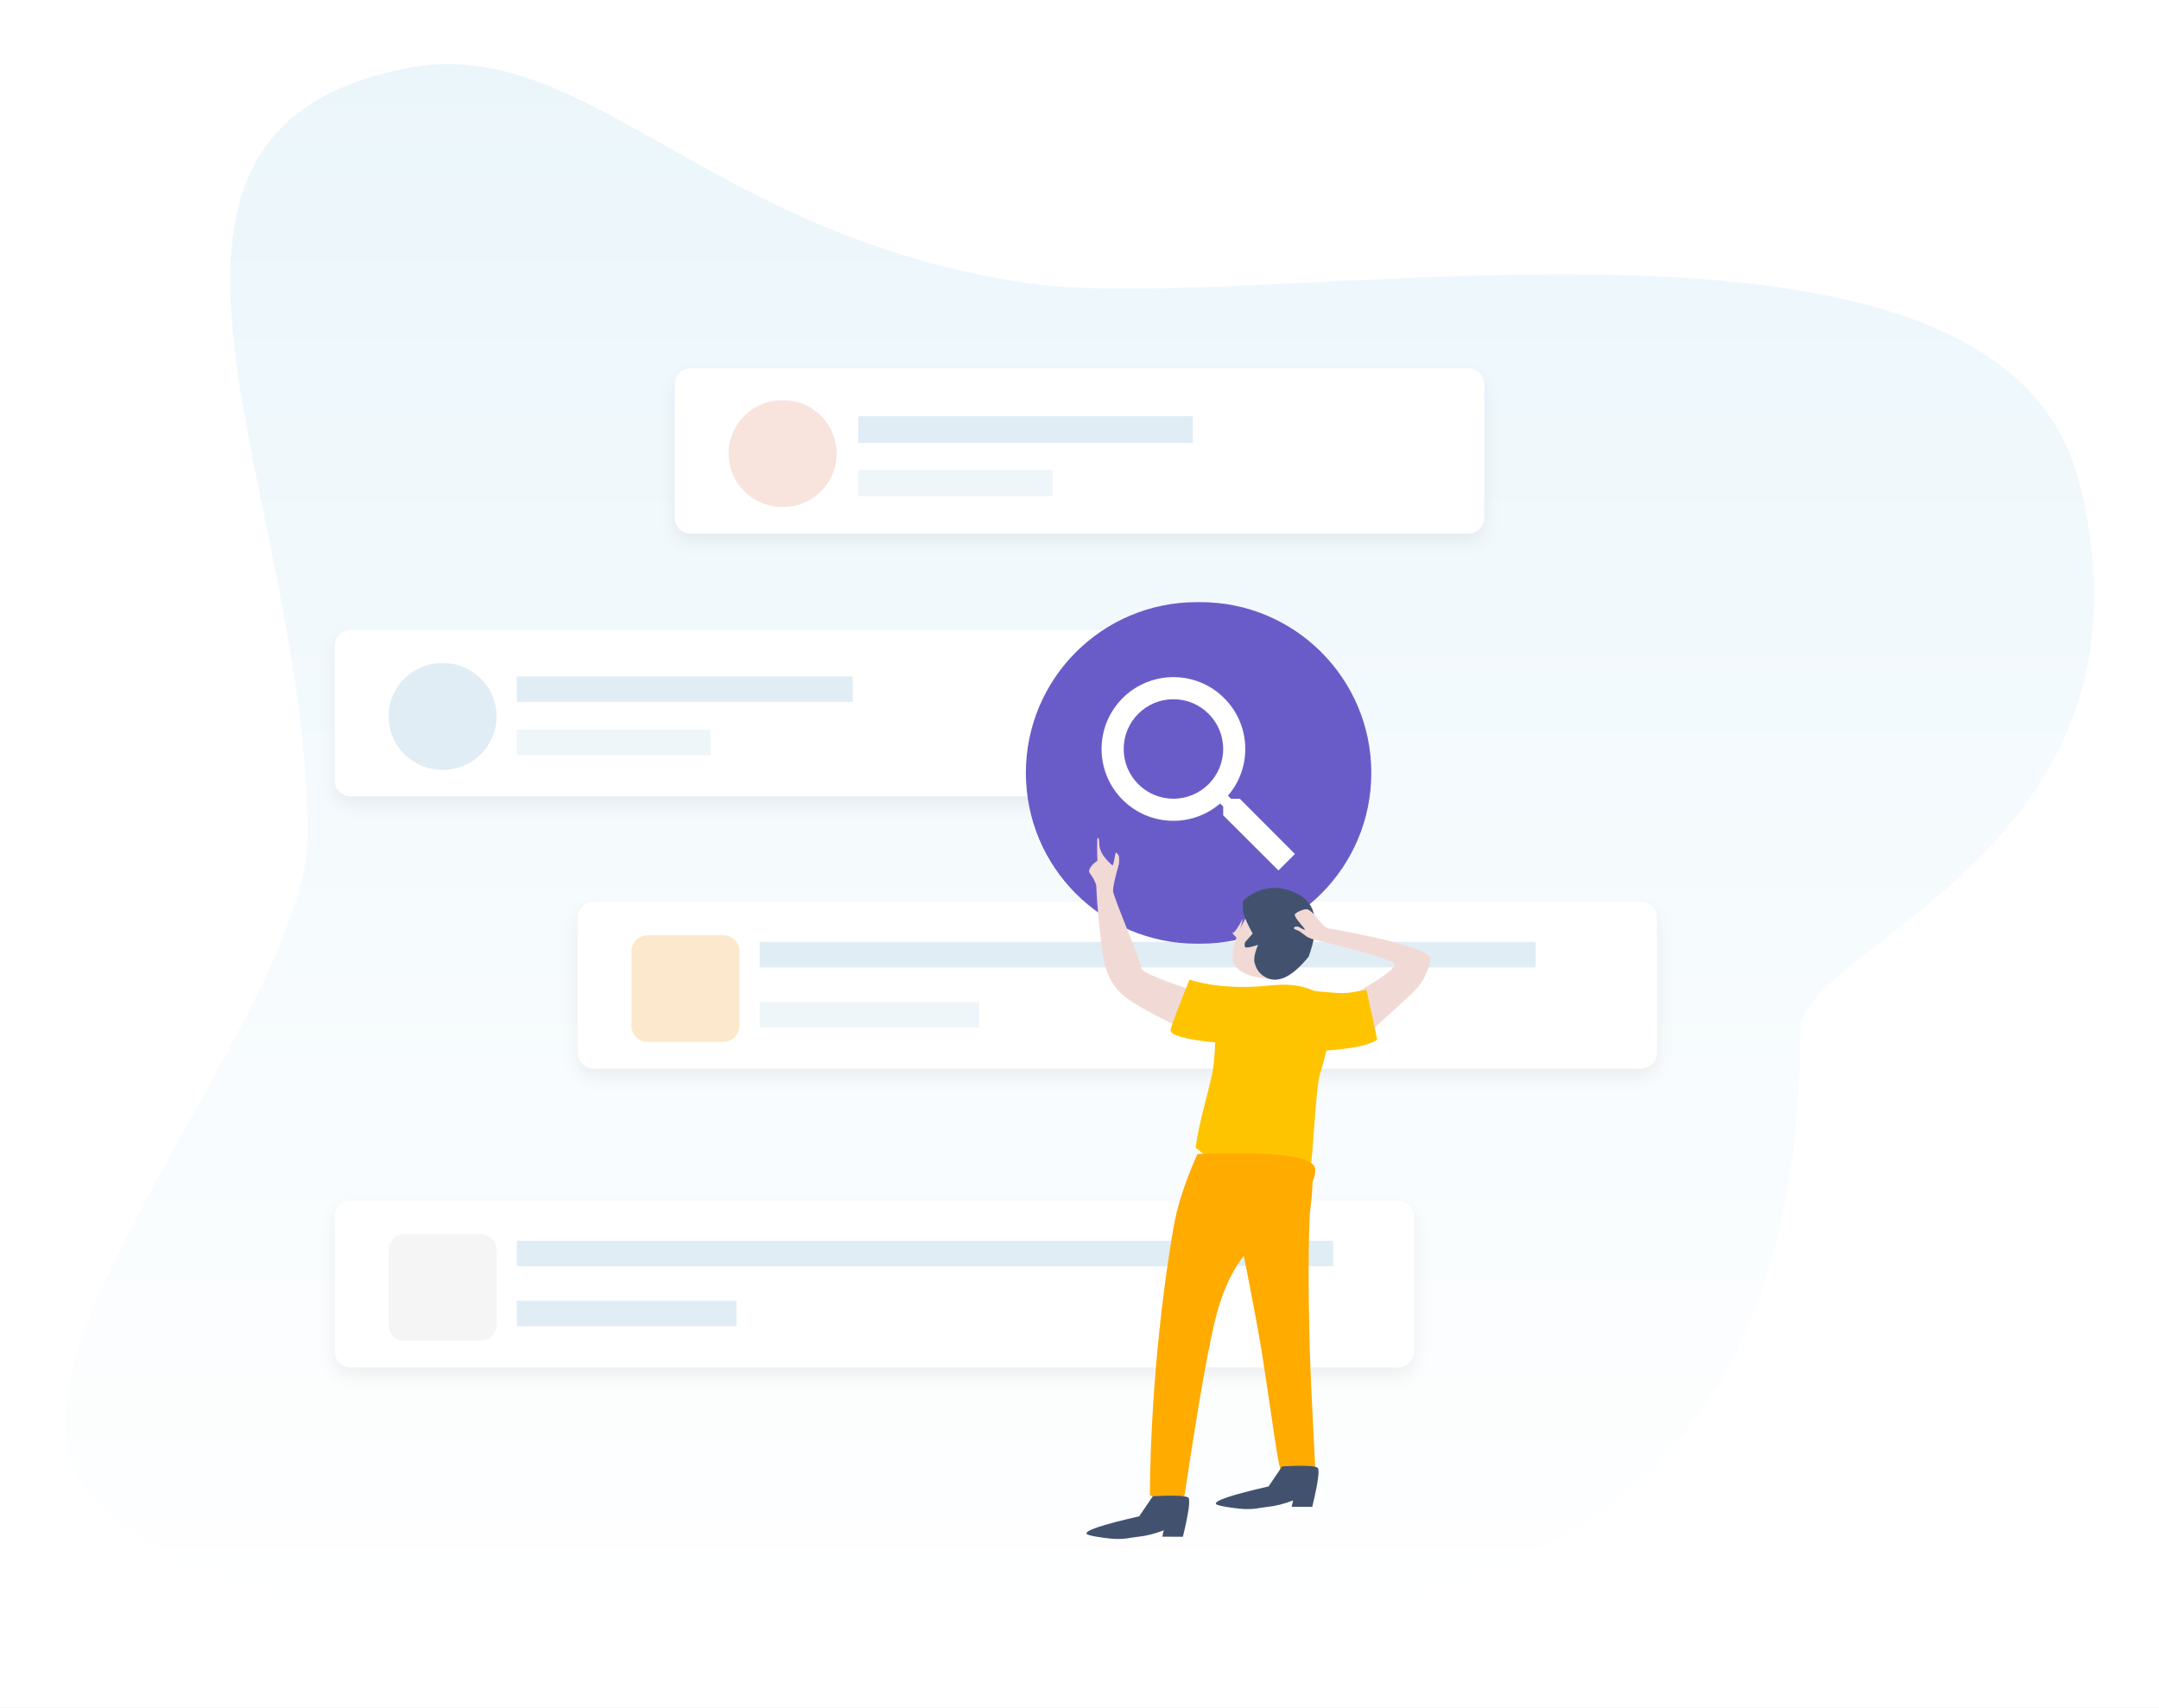
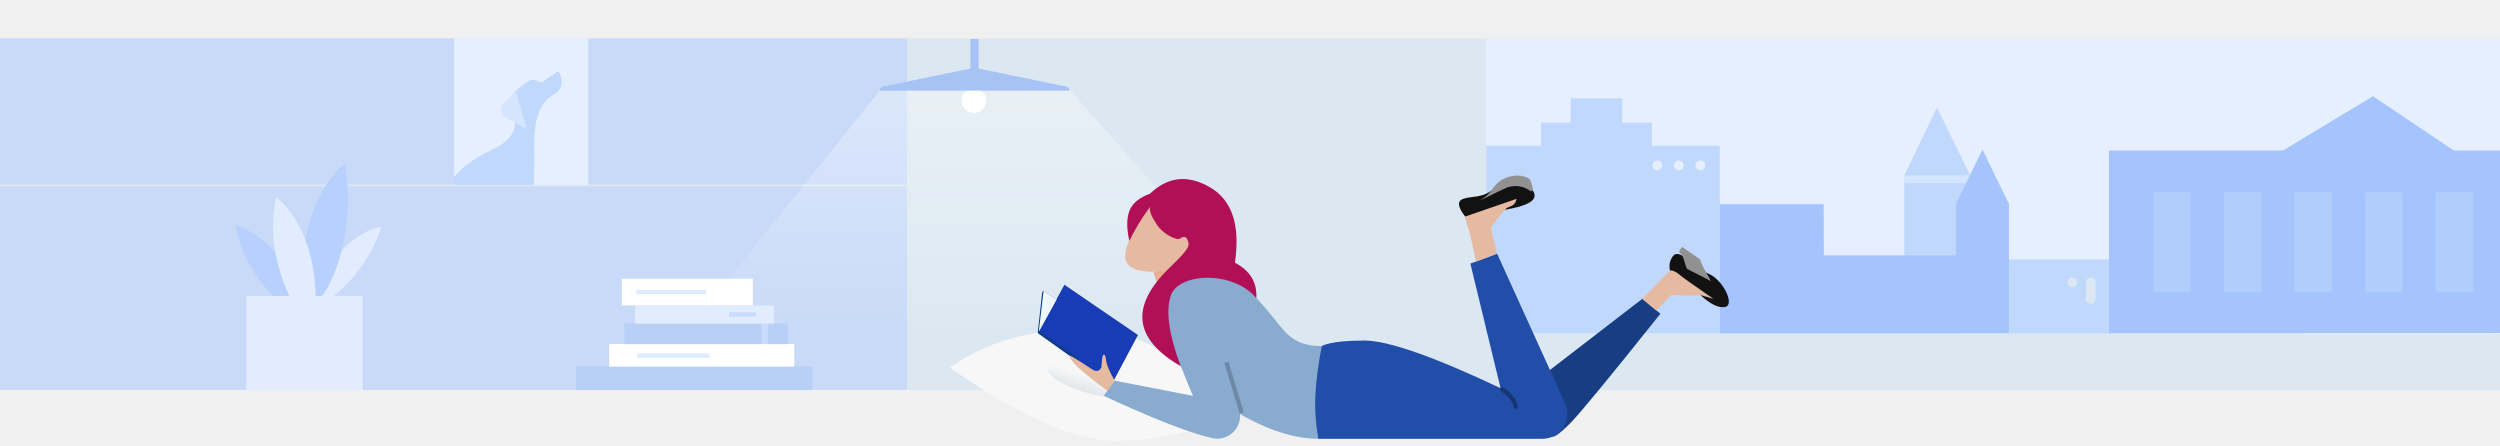
- <svg xmlns="http://www.w3.org/2000/svg" xmlns:xlink="http://www.w3.org/1999/xlink" width="268px" height="212px" viewBox="0 0 268 212" version="1.1">
+ <svg xmlns="http://www.w3.org/2000/svg" xmlns:xlink="http://www.w3.org/1999/xlink" width="1280" height="228" viewBox="0 0 1280 228">
  <defs>
-     <linearGradient x1="50%" y1="0%" x2="50%" y2="100%" id="linearGradient-1">
-       <stop stop-color="#EBF6FB" offset="0%" />
-       <stop stop-color="#FFFFFF" offset="100%" />
+     <path id="video_tab_no_meetings-a" d="M0 0H1280V228H0z" />
+     <path id="video_tab_no_meetings-c" d="M0 0H1280V180H0z" />
+     <linearGradient id="video_tab_no_meetings-e" x1="48.522%" x2="48.522%" y1="0%" y2="100%">
+       <stop offset="0%" stop-color="#FFF" stop-opacity=".336" />
+       <stop offset="100%" stop-color="#FFF" stop-opacity="0" />
    </linearGradient>
-     <path d="M2,0 L132,0 C133.105,-2.02906125e-16 134,0.895 134,2 L134,18.703 C134,19.808 133.105,20.703 132,20.703 L2,20.703 C0.895,20.703 1.3527075e-16,19.808 0,18.703 L0,2 C-1.3527075e-16,0.895 0.895,2.02906125e-16 2,0 Z" id="path-2" />
-     <filter x="-2.6%" y="-12.1%" width="105.2%" height="133.8%" filterUnits="objectBoundingBox" id="filter-3">
-       <feOffset dx="0" dy="1" in="SourceAlpha" result="shadowOffsetOuter1" />
-       <feGaussianBlur stdDeviation="1" in="shadowOffsetOuter1" result="shadowBlurOuter1" />
-       <feColorMatrix values="0 0 0 0 0   0 0 0 0 0   0 0 0 0 0  0 0 0 0.058 0" type="matrix" in="shadowBlurOuter1" />
-     </filter>
-     <path d="M77.71,37.763 L174.21,37.763 C175.315,37.763 176.21,38.658 176.21,39.763 L176.21,56.3 C176.21,57.405 175.315,58.3 174.21,58.3 L77.71,58.3 C76.605,58.3 75.71,57.405 75.71,56.3 L75.71,39.763 C75.71,38.658 76.605,37.763 77.71,37.763 Z" id="path-4" />
-     <filter x="-3.5%" y="-12.2%" width="107.0%" height="134.1%" filterUnits="objectBoundingBox" id="filter-5">
-       <feOffset dx="0" dy="1" in="SourceAlpha" result="shadowOffsetOuter1" />
-       <feGaussianBlur stdDeviation="1" in="shadowOffsetOuter1" result="shadowBlurOuter1" />
-       <feColorMatrix values="0 0 0 0 0   0 0 0 0 0   0 0 0 0 0  0 0 0 0.058 0" type="matrix" in="shadowBlurOuter1" />
-     </filter>
-     <path d="M2,0 L98.5,0 C99.605,-8.05134447e-15 100.5,0.895 100.5,2 L100.5,18.703 C100.5,19.808 99.605,20.703 98.5,20.703 L2,20.703 C0.895,20.703 1.3527075e-16,19.808 0,18.703 L0,2 C-1.3527075e-16,0.895 0.895,2.02906125e-16 2,0 Z" id="path-6" />
-     <filter x="-3.5%" y="-12.1%" width="107.0%" height="133.8%" filterUnits="objectBoundingBox" id="filter-7">
-       <feOffset dx="0" dy="1" in="SourceAlpha" result="shadowOffsetOuter1" />
-       <feGaussianBlur stdDeviation="1" in="shadowOffsetOuter1" result="shadowBlurOuter1" />
-       <feColorMatrix values="0 0 0 0 0   0 0 0 0 0   0 0 0 0 0  0 0 0 0.058 0" type="matrix" in="shadowBlurOuter1" />
-     </filter>
-     <path d="M2,0 L132,0 C133.105,-2.02906125e-16 134,0.895 134,2 L134,18.703 C134,19.808 133.105,20.703 132,20.703 L2,20.703 C0.895,20.703 1.3527075e-16,19.808 0,18.703 L0,2 C-1.3527075e-16,0.895 0.895,2.02906125e-16 2,0 Z" id="path-8" />
-     <filter x="-2.6%" y="-12.1%" width="105.2%" height="133.8%" filterUnits="objectBoundingBox" id="filter-9">
-       <feOffset dx="0" dy="1" in="SourceAlpha" result="shadowOffsetOuter1" />
-       <feGaussianBlur stdDeviation="1" in="shadowOffsetOuter1" result="shadowBlurOuter1" />
-       <feColorMatrix values="0 0 0 0 0   0 0 0 0 0   0 0 0 0 0  0 0 0 0.058 0" type="matrix" in="shadowBlurOuter1" />
-     </filter>
-     <path d="M26.553,18.769 L25.463,18.769 L25.084,19.145 C26.422,20.705 27.236,22.728 27.236,24.944 C27.236,29.871 23.243,33.864 18.317,33.864 C13.39,33.864 9.397,29.871 9.397,24.944 C9.397,20.018 13.39,16.025 18.317,16.025 C20.533,16.025 22.554,16.837 24.114,18.174 L24.493,17.798 L24.493,16.711 L31.351,9.862 L33.397,11.908 L26.553,18.769 L26.553,18.769 Z M18.317,18.769 C14.905,18.769 12.142,21.533 12.142,24.944 C12.142,28.354 14.905,31.119 18.317,31.119 C21.727,31.119 24.492,28.354 24.492,24.944 C24.492,21.533 21.727,18.769 18.317,18.769 L18.317,18.769 Z" id="path-10" />
-     <polygon id="path-12" points="135.981 71.872 162.924 71.872 162.924 90.874 135.981 90.874" />
+     <path id="video_tab_no_meetings-f" d="M0 0H561V151H0z" />
+     <linearGradient id="video_tab_no_meetings-h" x1="50%" x2="50%" y1="36.771%" y2="119.637%">
+       <stop offset="0%" stop-color="#F7F7F7" />
+       <stop offset="100%" stop-color="#D9E0E5" />
+     </linearGradient>
+     <path id="video_tab_no_meetings-i" d="M15.82,20.996 C20.966,25.786 25.208,27.833 28.547,27.136 C33.555,26.09 27.624,13.634 20.513,10.368 C13.401,7.101 11.032,5.518 9.333,3.407 C7.633,1.297 3.796,-1.835 1.58,1.379 C0.103,3.521 -0.339,5.864 0.256,8.407 C1.808,8.416 3.322,9.07 4.8,10.368 C6.278,11.665 12.18,15.873 22.505,22.99 L15.82,20.996 Z" />
+     <path id="video_tab_no_meetings-k" d="M23.444,14.394 C35.273,12.471 40.231,9.501 38.318,5.483 C35.449,-0.543 24.663,-2.097 18.288,3.327 C11.913,8.751 7.258,7.091 2.283,8.751 C-1.034,9.858 -0.736,12.893 3.176,17.856 L29.478,8.808 C29.288,10.164 28.634,11.251 27.516,12.067 C26.833,12.566 25.673,12.829 24.812,13.298 C24.446,13.497 23.99,13.862 23.444,14.394 Z" />
+     <path id="video_tab_no_meetings-m" d="M0 0L68.76 0 68.76 75 0 75z" />
  </defs>
-   <g id="R1.6---VxD---Helena" stroke="none" stroke-width="1" fill="none" fill-rule="evenodd">
-     <g id="Empty-Call-log/Voicemail" transform="translate(-816, -2528)">
-       <g id="Group-13" transform="translate(159, 2262)">
-         <g id="Group-17" transform="translate(657, 266)">
-           <g id="Group-11">
-             <g id="Group-2">
-               <rect id="Rectangle" fill="#FFFFFF" x="0" y="0" width="268" height="212" />
-               <g id="Group" transform="translate(8.04, 7.95)">
-                 <path d="M129.922,194.373 C185.03,194.373 215.426,174.462 215.426,119.971 C215.426,109.361 261.647,97.647 250.054,51.914 C239.897,11.845 149.681,31.585 119.544,27.204 C79.818,21.43 64.654,-3.761 42.626,0.478 C1.736,8.347 30.141,53.182 30.141,95.709 C30.141,117.045 -9.502,160.004 2.141,176.144 C20.233,201.225 96.392,194.373 129.922,194.373 Z" id="Oval" fill="url(#linearGradient-1)" fill-rule="nonzero" />
-                 <g id="Group-10" transform="translate(33.5, 141.1125)">
-                   <g id="Rectangle" fill-rule="nonzero">
-                     <use fill="black" fill-opacity="1" filter="url(#filter-3)" xlink:href="#path-2" />
-                     <use fill="#FFFFFF" xlink:href="#path-2" />
-                   </g>
-                   <path d="M8.7,4.141 L18.1,4.141 C19.205,4.141 20.1,5.036 20.1,6.141 L20.1,15.391 C20.1,16.495 19.205,17.391 18.1,17.391 L8.7,17.391 C7.595,17.391 6.7,16.495 6.7,15.391 L6.7,6.141 C6.7,5.036 7.595,4.141 8.7,4.141 Z" id="Rectangle-Copy-4" fill="#F5F5F5" />
-                   <g id="Group-9" transform="translate(22.6125, 4.96875)" fill="#E0EDF5" fill-rule="nonzero">
-                     <polygon id="Rectangle-22-Copy-3" points="0 -8.52651283e-14 101.338 -8.52651283e-14 101.338 3.167 0 3.167" />
-                     <polygon id="Rectangle-22-Copy" points="3.55271368e-14 7.453 27.263 7.453 27.263 10.62 3.55271368e-14 10.62" />
-                   </g>
+   <g fill="none" fill-rule="evenodd">
+     <mask id="video_tab_no_meetings-b" fill="#fff">
+       <use xlink:href="#video_tab_no_meetings-a" />
+     </mask>
+     <g mask="url(#video_tab_no_meetings-b)">
+       <g transform="translate(0 19.667)">
+         <mask id="video_tab_no_meetings-d" fill="#fff">
+           <use xlink:href="#video_tab_no_meetings-c" />
+         </mask>
+         <use fill="#DCE8F1" xlink:href="#video_tab_no_meetings-c" />
+         <path fill="#C9DAF8" d="M-.084-28.224H464.416V74.776H-.084zM-.084 75.776H464.416V190.776H-.084z" mask="url(#video_tab_no_meetings-d)" />
+         <g mask="url(#video_tab_no_meetings-d)">
+           <g transform="matrix(-1 0 0 1 195.33 64.024)">
+             <path fill="#E1ECFF" d="M31.4,77.13 C31.4,77.13 8.489,61.056 3.526,29.5 C3.526,29.5 25.109,34.857 35.921,77.129" transform="rotate(-9 19.724 53.315)" />
+             <path fill="#B7D0FD" d="M41.653,79.37 C41.653,79.37 68.862,63.293 74.762,31.736 C74.762,31.736 49.132,37.096 36.285,79.37" />
+             <path fill="#B7D0FD" d="M35.107,71.735 C29.441,71.735 11.912,40.101 18.756,0 C18.756,0 44.743,18.21 41.026,74.218 L35.107,71.735 Z" />
+             <path fill="#E1ECFF" d="M39.872,80.557 C39.872,80.557 61.355,52.279 53.983,17.246 C53.983,17.246 29.556,33.81 34.275,82.87" />
+             <path fill="#E1ECFF" d="M9.636 118L69.258 118 69.258 67.816 9.636 67.816z" />
+           </g>
+         </g>
+         <g mask="url(#video_tab_no_meetings-d)">
+           <g transform="translate(350 .324)">
+             <g transform="translate(100.373)">
+               <path fill="#A7C2F5" d="M46.45 0H50.65V16.8H46.45z" />
+               <circle cx="48.3" cy="31.55" r="6.3" fill="#FFF" />
+               <path fill="#A7C2F5" d="M48.55,14.7 L95.504,24.312 C96.481,24.512 97.183,25.372 97.183,26.369 L97.183,26.397 L97.183,26.397 C46.126,26.397 13.732,26.397 0,26.397 C0,26.388 0,26.378 0,26.369 C-5.63721199e-16,25.371 0.701,24.512 1.678,24.311 L48.55,14.7 L48.55,14.7 Z" />
+             </g>
+             <path fill="url(#video_tab_no_meetings-e)" d="M100.373 26.534L198.023 26.534 309.323 151.484 0 151.484z" />
+           </g>
+         </g>
+         <g mask="url(#video_tab_no_meetings-d)">
+           <g transform="translate(294.983 123.024)">
+             <g transform="matrix(-1 0 0 1 121.017 13.746)">
+               <g transform="translate(0 19.663)">
+                 <path fill="#B8D0F6" fill-rule="nonzero" d="M0 11.494H121.017V23.591H0z" />
+                 <path fill="#FFF" fill-rule="nonzero" d="M9.352 0L104.061 0 104.061 11.577 9.352 11.577z" transform="matrix(-1 0 0 1 113.412 0)" />
+                 <path fill="#FFF" d="M10.858 1.476H103.799V10.334H10.858z" />
+                 <path stroke="#DFECFD" stroke-linecap="square" stroke-width="2.281" d="M53.852 5.986L88.604 5.986" />
+               </g>
+               <g fill-rule="nonzero" transform="translate(12.517 9.12)">
+                 <path fill="#B8D0F6" d="M0 0H10.238V10.646H0z" />
+                 <path fill="#C8DCFF" d="M10.238 0H13.651V10.646H10.238z" />
+                 <path fill="#B8D0F6" d="M13.651 0H83.806V10.646H13.651z" />
+               </g>
+               <g fill-rule="nonzero" transform="translate(19.79)">
+                 <path fill="#E1ECFF" d="M0 0H34.398V9.2H0z" />
+                 <path fill="#C8DCFF" d="M9.173 3.45H22.932V5.75H9.173z" />
+                 <path fill="#E1ECFF" d="M34.398 0H71.089V9.2H34.398z" />
+               </g>
+             </g>
+             <g transform="translate(23.388)">
+               <path fill="#FFF" fill-rule="nonzero" d="M0 0H67.079V13.69H0z" />
+               <path fill="#FFF" d="M2.388 1.611H64.618V12.08H2.388z" />
+               <path stroke="#DFECFD" stroke-linecap="square" stroke-width="2.281" d="M8.622 6.853L41.946 6.853" />
+             </g>
+           </g>
+         </g>
+         <g mask="url(#video_tab_no_meetings-d)">
+           <g transform="translate(760.948 .073)">
+             <mask id="video_tab_no_meetings-g" fill="#fff">
+               <use xlink:href="#video_tab_no_meetings-f" />
+             </mask>
+             <use fill="#E5EFFF" xlink:href="#video_tab_no_meetings-f" />
+             <g mask="url(#video_tab_no_meetings-g)">
+               <g transform="translate(-213 29.543)">
+                 <path fill="#F2F6FF" d="M816.41,7.134 C818.84,7.134 820.809,9.097 820.809,11.519 C820.809,13.002 820.071,14.313 818.94,15.107 L819.522,15.107 C820.602,17.49 824.439,21.429 831.035,26.923 C837.63,32.417 837.63,37.78 831.035,43.012 L831.206,43.012 L831.206,58.16 L830.869,58.16 L848.801,66.93 L867.195,66.93 L867.195,86.862 L886.389,86.862 L886.389,127.523 L728.037,127.523 L728.037,86.862 L762.427,86.862 L762.427,66.93 L796.582,58.16 L802.415,58.16 L802.415,43.012 L802.459,43.012 C796.002,36.915 796.002,31.552 802.459,26.923 C808.916,22.294 812.673,18.355 813.731,15.107 L813.88,15.107 C812.75,14.313 812.012,13.002 812.012,11.519 C812.012,9.097 813.981,7.134 816.41,7.134 Z" />
+                 <path fill="#C1D8FD" d="M217.744,59.795 L217.661,90.246 L317.534,90.246 C317.566,79.448 317.611,79.054 317.671,89.065 C317.731,99.077 317.745,109.868 317.714,121.438 L64.154,122.169 L64.154,76.724 L172.622,76.724 L172.622,107.192 L195.882,107.192 L195.882,59.795 L217.744,59.795 Z M1055.716,61.975 L1055.716,121.705 L488.062,121.705 L488.062,92.669 L549.347,92.669 L549.347,92.669 L549.347,83.515 L549.347,83.515 L747.328,83.515 L747.328,63.898 L787.742,63.625 L787.742,87.08 L939.076,87.08 C950.268,70.343 966.795,61.975 988.657,61.975 L1055.716,61.975 L1055.716,61.975 Z" transform="matrix(-1 0 0 1 1119.87 0)" />
+                 <rect width="5" height="13.5" x="520.052" y="92.717" fill="#DCE8F1" rx="2.5" />
+                 <ellipse cx="513.12" cy="95.394" fill="#DCE8F1" rx="2.497" ry="2.5" />
+                 <path fill="#A5C4FE" d="M128.192,81.918 L167.086,81.918 L167.086,81.918 L206.231,55.174 L206.231,121.372 L99.17,121.372 L99.398,110.134 C99.715,94.459 112.513,81.918 128.192,81.918 Z" />
+                 <path fill="#E4EEFF" d="M323.102 40.483L427.07 40.483 427.07 122.169 323.102 122.169z" />
+                 <g transform="translate(206.23 1.107)">
+                   <path fill="#C1D8FD" d="M49.985,1.33226763e-14 L76.377,1.33226763e-14 L76.377,12.394 L91.572,12.394 L91.572,24.24 L126.362,24.24 L126.362,127.74 L-6.39488462e-13,127.74 L-6.39488462e-13,24.24 L34.789,24.24 L34.789,12.394 L49.985,12.394 L49.985,1.33226763e-14 Z" />
+                   <ellipse cx="105.39" cy="34.29" fill="#E6EFFF" rx="2.5" ry="2.503" />
+                   <ellipse cx="116.39" cy="34.29" fill="#E6EFFF" rx="2.5" ry="2.503" />
+                   <ellipse cx="94.392" cy="34.29" fill="#E6EFFF" rx="2.5" ry="2.503" />
                </g>
-                 <g id="Rectangle" fill-rule="nonzero">
-                   <use fill="black" fill-opacity="1" filter="url(#filter-5)" xlink:href="#path-4" />
-                   <use fill="#FFFFFF" xlink:href="#path-4" />
+                 <path fill="#C1D8FD" d="M427.07,40.483 L460.437,40.508 L460.437,121.457 L427.07,121.431 L427.07,40.483 Z M443.754,5.767 L460.815,40.483 L427.07,40.483 L443.754,5.767 Z" />
+                 <path fill="#A5C4FE" d="M456.001 55.315L456.001 121.705 332.592 121.705 332.592 81.467 402.729 81.467 402.835 55.315z" transform="matrix(-1 0 0 1 788.593 0)" />
+                 <path fill="#D4E5FF" d="M427.07 40.483L461.532 40.483 461.532 44.483 427.07 44.483z" />
+                 <path fill="#A5C4FE" d="M453.462,55.198 L480.654,55.219 L480.654,121.372 L453.462,121.351 L453.462,55.198 Z M467.058,27.293 L480.654,55.198 L453.462,55.198 L467.058,27.293 Z" />
+                 <g transform="translate(531.839)">
+                   <path fill="#A5C4FE" d="M0 27.742L89.117 27.742 135.159 0 176.536 27.742 269.791 27.742 270.318 121.246 0 121.246z" />
+                   <path fill="#B1CDFB" d="M58.782 49.13H78.126V100.434H58.782zM22.618 49.13H41.962V100.434H22.618zM94.945 49.13H114.289V100.434H94.945zM131.109 49.13H150.453V100.434H131.109zM167.273 49.13H186.617V100.434H167.273z" />
                </g>
-                 <g id="Group-6" transform="translate(33.5, 70.225)">
-                   <g id="Rectangle" fill-rule="nonzero">
-                     <use fill="black" fill-opacity="1" filter="url(#filter-7)" xlink:href="#path-6" />
-                     <use fill="#FFFFFF" xlink:href="#path-6" />
-                   </g>
-                   <g id="Group-5" transform="translate(22.6125, 5.796875)" fill="#E0EDF5" fill-rule="nonzero">
-                     <polygon id="Rectangle-22-Copy-3" points="-1.63424829e-13 -8.52651283e-14 41.697 -8.52651283e-14 41.697 3.167 -1.63424829e-13 3.167" />
-                     <polygon id="Rectangle-22-Copy" opacity="0.5" points="-1.95399252e-14 6.625 24.056 6.625 24.056 9.792 -1.95399252e-14 9.792" />
-                   </g>
-                   <path d="M13.325,4.141 L13.475,4.141 C17.134,4.141 20.1,7.107 20.1,10.766 L20.1,10.766 C20.1,14.425 17.134,17.391 13.475,17.391 L13.325,17.391 C9.666,17.391 6.7,14.425 6.7,10.766 L6.7,10.766 C6.7,7.107 9.666,4.141 13.325,4.141 Z" id="Rectangle-Copy-3" fill="#E0EDF5" />
-                 </g>
-                 <g id="Group-8" transform="translate(63.65, 104.0125)">
-                   <g id="Rectangle" fill-rule="nonzero">
-                     <use fill="black" fill-opacity="1" filter="url(#filter-9)" xlink:href="#path-8" />
-                     <use fill="#FFFFFF" xlink:href="#path-8" />
-                   </g>
-                   <path d="M8.7,4.141 L18.1,4.141 C19.205,4.141 20.1,5.036 20.1,6.141 L20.1,15.391 C20.1,16.495 19.205,17.391 18.1,17.391 L8.7,17.391 C7.595,17.391 6.7,16.495 6.7,15.391 L6.7,6.141 C6.7,5.036 7.595,4.141 8.7,4.141 Z" id="Rectangle-Copy-7" fill="#FCE9CD" />
-                   <g id="Group-7" transform="translate(22.6125, 4.96875)" fill="#E0EDF5" fill-rule="nonzero">
-                     <polygon id="Rectangle-22-Copy-3" points="0 -8.52651283e-14 96.312 -8.52651283e-14 96.312 3.167 0 3.167" />
-                     <polygon id="Rectangle-22-Copy" opacity="0.5" points="3.55271368e-14 7.453 27.263 7.453 27.263 10.62 3.55271368e-14 10.62" />
-                   </g>
-                 </g>
-                 <g id="Group-3" transform="translate(119.3028, 66.25)">
-                   <path d="M21.2,0.555 L21.68,0.555 C33.388,0.555 42.88,10.047 42.88,21.755 L42.88,21.755 C42.88,33.464 33.388,42.955 21.68,42.955 L21.2,42.955 C9.492,42.955 1.43386995e-15,33.464 0,21.755 L0,21.755 C-1.43386995e-15,10.047 9.492,0.555 21.2,0.555 Z" id="Rectangle-Copy" fill="#6A5CC8" />
-                   <mask id="mask-11" fill="white">
-                     <use xlink:href="#path-10" />
-                   </mask>
-                   <use id="Mask" fill="#FFFFFF" transform="translate(21.39723, 21.86295) scale(1, -1) translate(-21.39723, -21.86295) " xlink:href="#path-10" />
-                 </g>
-                 <path d="M89.035,41.737 L89.185,41.737 C92.844,41.737 95.81,44.704 95.81,48.362 L95.81,48.362 C95.81,52.021 92.844,54.987 89.185,54.987 L89.035,54.987 C85.376,54.987 82.41,52.021 82.41,48.362 L82.41,48.362 C82.41,44.704 85.376,41.737 89.035,41.737 Z" id="Rectangle" fill="#F8E3DD" />
-                 <g id="Group-4" transform="translate(98.49, 43.725)" fill="#E0EDF5" fill-rule="nonzero">
-                   <polygon id="Rectangle-22-Copy-3" points="0 0 41.54 0 41.54 3.312 0 3.312" />
-                   <polygon id="Rectangle-22-Copy" opacity="0.5" points="0 6.625 24.12 6.625 24.12 9.938 0 9.938" />
-                 </g>
-                 <path d="M147.287,104.809 C145.469,107.802 144.717,109.979 145.032,111.341 C145.347,112.703 147.141,113.481 150.415,113.677 L155.226,107.182 L147.287,104.809 Z" id="Path-14" fill="#F1DAD5" fill-rule="nonzero" />
-                 <path d="M146.245,103.882 C148.268,102.104 150.498,101.802 152.937,102.977 C155.375,104.151 155.866,106.762 154.408,110.808 C152.211,113.53 150.317,114.315 148.728,113.163 C148.079,112.693 147.913,112.211 147.726,111.701 C147.546,111.208 147.679,110.423 148.124,109.348 C147.427,109.571 146.955,109.683 146.708,109.683 C146.462,109.683 146.396,109.463 146.51,109.023 L147.458,107.939 C146.65,106.515 146.245,105.485 146.245,104.849 C146.245,104.214 146.245,103.891 146.245,103.882 Z" id="Path-15" fill="#42526E" fill-rule="nonzero" />
-                 <path d="M146.245,106.076 C145.612,107.246 145.206,107.832 145.026,107.832 C144.846,107.832 145.049,108.091 145.636,108.61 L146.245,106.076 Z" id="Path-16" fill="#F1DAD5" fill-rule="nonzero" />
-                 <path d="M141.399,115.616 C136.168,113.863 133.552,112.719 133.552,112.185 C133.552,111.385 130.22,103.32 130.22,102.582 C130.22,102.091 130.485,100.965 131.016,99.206 C131.053,98.743 131.053,98.436 131.016,98.284 C130.953,98.029 130.708,97.835 130.667,97.835 C130.605,97.835 130.564,98.133 130.386,98.968 C130.354,99.115 130.299,99.274 130.219,99.443 C129.534,98.821 129.068,98.235 128.821,97.683 C128.406,96.756 128.805,95.982 128.405,95.982 C128.341,95.982 128.305,98.047 128.357,98.777 C127.83,99.15 127.282,99.648 127.282,100.14 C127.282,100.27 128.155,101.29 128.156,102.082 C128.156,103.765 128.652,110.374 129.072,111.861 C129.266,112.548 129.726,114.287 131.503,115.774 C132.646,116.731 135.194,118.183 139.148,120.128 L141.399,115.616 Z" id="Path-20" fill="#F1DAD5" fill-rule="nonzero" transform="translate(134.3406, 108.055) rotate(-1) translate(-134.3406, -108.055) " />
-                 <path d="M163.284,115.618 C159.392,113.777 157.446,112.59 157.447,112.056 C157.447,111.255 166.765,108.459 167.47,108.168 C168.175,107.876 168.166,107.75 168.789,107.231 C169.226,106.867 169.647,106.883 169.592,106.656 C169.529,106.401 169.049,106.531 168.931,106.601 C168.813,106.67 168.667,106.833 168.311,106.968 C167.947,107.106 169.53,105.385 169.377,105.005 C169.279,104.762 168.348,104.421 167.949,104.449 C167.853,104.456 167.76,104.368 167.239,104.867 C166.719,105.366 166.859,105.339 166.567,105.739 C166.25,106.174 165.863,106.911 165.185,107.058 C163.456,107.43 152.55,110.25 152.968,111.737 C153.161,112.423 153.619,114.161 155.394,115.647 C156.536,116.603 158.414,118.098 161.028,120.132 L163.284,115.618 Z" id="Path-20-Copy" fill="#F1DAD5" fill-rule="nonzero" transform="translate(161.2764, 112.2897) scale(-1, 1) rotate(4) translate(-161.2764, -112.2897) " />
-                 <path d="M139.611,113.677 C142.568,114.56 145.945,114.794 149.744,114.38 C153.544,113.965 156.226,115.026 157.792,117.563 C156.855,121.617 156.2,124.199 155.828,125.311 C155.27,126.978 154.894,136.466 154.672,136.466 C154.45,136.466 147.369,140.373 140.373,134.538 C140.793,131.346 141.812,128.269 142.43,125.311 C142.612,124.442 142.737,123.162 142.806,121.471 C138.962,121.075 137.118,120.54 137.274,119.867 C137.43,119.193 138.209,117.13 139.611,113.677 Z" id="Path-17" fill="#FFC400" fill-rule="nonzero" />
-                 <path d="M146.245,147.356 C147.443,153.421 148.236,157.679 148.623,160.128 C149.922,168.339 150.477,173.59 151.222,175.751 C152.98,175.751 154.314,175.29 155.226,174.369 C154.858,167.421 154.633,162.536 154.55,159.716 C154.301,151.147 154.409,145.343 154.55,142.756 C154.6,141.843 155.265,138.107 154.55,137.266 C153.863,136.458 151.703,136.272 148.072,136.71 L146.245,147.356 Z" id="Path-22" fill="#FFAB00" fill-rule="nonzero" />
-                 <path d="M140.597,135.312 C139.079,138.736 138.096,141.744 137.648,144.335 C135.248,158.206 134.699,171.701 134.699,177.692 C136.665,178.481 138.1,178.481 139.004,177.692 C140.747,166.023 142.085,158.479 143.018,155.061 C144.587,149.315 147.088,147.015 147.579,146.749 C148.192,146.417 150.2,144.919 151.906,143.04 C154.066,140.663 155.858,137.755 155.012,136.706 C154.003,135.454 149.198,134.989 140.597,135.312 Z" id="Path-21" fill="#FFAB00" fill-rule="nonzero" />
-                 <path d="M134.459,177.479 C137.039,176.743 138.487,176.473 138.8,176.667 C139.114,176.862 139.257,178.487 139.228,181.543 L136.736,182.108 L136.734,181.299 C135.691,181.987 134.763,182.467 133.95,182.74 C132.977,183.065 132.243,183.555 130.554,183.779 C129.66,183.898 127.68,184.079 127.499,183.876 C127.194,183.534 129.152,182.337 133.373,180.286 L134.459,177.479 Z" id="Path-23-Copy" fill="#42526E" fill-rule="nonzero" transform="translate(133.3499, 180.2869) rotate(13) translate(-133.3499, -180.2869) " />
-                 <path d="M150.514,173.771 C153.095,173.035 154.542,172.765 154.856,172.959 C155.169,173.154 155.312,174.779 155.283,177.835 L152.791,178.4 L152.789,177.591 C151.746,178.279 150.818,178.759 150.005,179.032 C149.033,179.357 148.298,179.847 146.609,180.071 C145.715,180.19 143.735,180.371 143.554,180.168 C143.249,179.826 145.207,178.629 149.428,176.578 L150.514,173.771 Z" id="Path-23-Copy-2" fill="#42526E" fill-rule="nonzero" transform="translate(149.4051, 176.5789) rotate(13) translate(-149.4051, -176.5789) " />
-                 <path d="M161.591,114.944 C160.87,115.058 160.154,115.175 159.444,115.292 C158.734,115.41 156.901,115.294 153.943,114.944 L155.627,122.545 C157.968,122.385 159.638,122.192 160.636,121.968 C161.634,121.743 162.396,121.465 162.924,121.132 L161.591,114.944 Z" id="Path-2" fill="#FFC400" />
-                 <mask id="mask-13" fill="white">
-                   <use xlink:href="#path-12" />
-                 </mask>
-                 <g id="Clip-2" />
+                 <path fill="#A5C4FE" d="M47.587 46.867L64.822 36.861 64.822 105.799 102.304 105.799 102.304 121.414 0 121.377 0 63.612 47.587 63.612z" />
              </g>
            </g>
          </g>
+         </g>
+         <g transform="translate(486.358 72)">
+           <g transform="translate(0 76.855)">
+             <path fill="#F7F7F7" d="M0,19.746 C18.323,6.582 41.349,0 69.079,0 C96.809,0 120.974,15.018 141.576,45.054 C123.651,53.114 104.594,57.145 84.405,57.145 C64.216,57.145 36.081,44.679 0,19.746 Z" />
+             <ellipse cx="70.336" cy="25.598" fill="url(#video_tab_no_meetings-h)" rx="21.32" ry="6.77" transform="rotate(17 70.336 25.598)" />
+           </g>
+           <g transform="translate(45.064 54.146)">
+             <path fill="#183BB6" d="M0 24.726L13.559 0 51.219 25.709 37.533 51.418z" />
+             <path fill="#0E3E87" d="M0 24.726L0 23.48 2.19 3.768 2.91 3.009 9.057 7.255" />
+             <path fill="#ECF7FF" d="M0.403 24.134L2.91 3.009 9.564 7.504z" />
+             <path fill="#0E3E87" d="M0 23.48L0 24.726 20.635 39.427 20.635 37.649 0.819 23.603z" />
+           </g>
+           <g transform="translate(61.392)">
+             <g transform="translate(0 1.34)">
+               <path fill="#E6B9A1" d="M19.403,107.147 C5.644,97.142 -0.797,91.123 0.079,89.088 C3.164,90.481 10.039,95.318 11.822,96.325 C13.74,97.408 15.183,96.989 16.153,95.068 C16.417,91.732 16.604,89.894 16.715,89.556 C17.258,87.901 18.193,88.388 18.44,90.665 C18.763,93.64 20.287,97.385 23.013,101.901 L19.403,107.147 Z" />
+               <path fill="#89ABD0" d="M53.608,50.919 C50.229,72.543 51.28,87.058 56.762,94.463 C64.985,105.571 98.15,131.647 127.075,131.647 C125.783,118.574 127.075,105.571 128.94,84.166 C123.869,84.166 116.58,83.686 110.098,76.756 C103.616,69.825 89.851,48.416 74.677,46.453 C64.561,45.144 57.538,46.632 53.608,50.919 Z" />
+               <path fill="#89ABD0" d="M72.109,46.456 C72.109,46.456 60.41,46.034 51.918,54.97 C46.257,60.927 49.964,79.159 63.039,109.664 L23.013,101.901 L17.365,109.664 C38.326,119.374 54.445,125.939 65.721,129.359 C68.306,130.143 70.721,130.787 72.966,131.292 C79.239,132.702 85.468,128.76 86.878,122.486 C87.243,120.865 87.256,119.185 86.917,117.559 C77.045,70.157 72.109,46.456 72.109,46.456 Z" />
+               <path stroke="#6D89A7" stroke-width="2.2" d="M80.184 92.537L87.999 118.39" />
+               <path fill="#E8B092" d="M42.735 46.124L44.684 51.983 52.651 44.849z" />
+               <path fill="#173D83" d="M247.005,130.574 C248.405,130.763 251.512,128.428 256.325,123.57 C261.139,118.711 276.488,100.064 302.375,67.629 L293.099,60.003 L241.022,100.115 L247.005,130.574 Z" />
+               <path fill="#E6B9A1" d="M300.253,65.947 L307.962,57.961 C311.973,58.192 315.059,58.314 317.218,58.328 C319.378,58.342 321.305,58.251 322.998,58.056 L329.524,60.003 C322.159,54.355 316.566,50.188 312.744,47.502 C308.922,44.816 307.328,43.932 307.962,44.849 L293.099,60.003 L300.253,65.947 Z" />
+               <g transform="translate(307.019 37.013)">
+                 <mask id="video_tab_no_meetings-j" fill="#fff">
+                   <use xlink:href="#video_tab_no_meetings-i" />
+                 </mask>
+                 <use fill="#121212" xlink:href="#video_tab_no_meetings-i" />
+                 <path fill="#919191" d="M-2.593,5.303 L37.407,5.303 L36.364,16.843 C32.654,13.311 28.44,11.431 23.722,11.202 C20.616,11.052 9.734,13.261 6.145,13.214 C3.107,13.173 0.637,12.312 -1.265,10.63 L-2.593,5.303 Z" mask="url(#video_tab_no_meetings-j)" transform="rotate(35 17.407 11.073)" />
+               </g>
+               <path fill="#204EA8" d="M127.129,131.647 L241.935,131.647 C249.008,131.647 254.742,125.913 254.742,118.84 C254.742,117.013 254.351,115.207 253.595,113.543 L218.758,36.864 L218.758,36.864 L205.084,41.963 L220.543,105.735 C186.127,89.475 162.864,81.345 150.755,81.345 C132.592,81.345 128.94,84.256 128.94,84.256 C127.129,94.463 126.081,101.632 125.67,110.313 C125.397,116.1 125.883,123.211 127.129,131.647 Z" />
+               <path stroke="#153672" stroke-width="2.2" d="M220.543,105.735 C225.755,109.196 228.361,112.656 228.361,116.116" />
+               <path fill="#E6B9A1" d="M207.972,40.906 L218.758,36.864 L215.576,23.591 C219.044,18.699 221.668,15.413 223.447,13.734 C224.449,12.788 224.449,13.734 226.765,12.067 C228.724,10.657 228.727,8.751 228.727,8.751 C228.727,8.751 220.042,11.191 202.671,16.071 C202.343,16.918 202.343,18.099 202.671,19.613 C202.805,20.23 203.92,23.293 204.531,25.565 C205.124,27.768 206.271,32.882 207.972,40.906 Z" />
+               <g transform="translate(199.249)">
+                 <mask id="video_tab_no_meetings-l" fill="#fff">
+                   <use xlink:href="#video_tab_no_meetings-k" />
+                 </mask>
+                 <use fill="#121212" xlink:href="#video_tab_no_meetings-k" />
+                 <path fill="#919191" d="M-2.376,-0.146 L37.624,-0.146 L37.792,12.212 C34.687,7.193 30.515,4.793 25.277,5.011 C23.435,5.088 12.293,7.302 11.597,7.292 C8.56,7.248 3.903,6.768 -2.376,5.854 L-2.376,-0.146 Z" mask="url(#video_tab_no_meetings-l)" transform="rotate(-16 17.708 6.033)" />
+               </g>
+             </g>
+             <path fill="#E6B9A1" d="M41.074,14.296 C30.182,28.927 26.28,38.533 29.368,43.114 C34.001,49.986 51.741,47.194 53.608,44.987 C54.471,43.967 57.363,40.427 60.745,34.648 C61.743,32.943 63.401,29.95 65.721,25.669 L41.074,14.296 Z" />
+             <path fill="#B21056" d="M41.074,14.296 C40.551,16.104 41.743,19.177 44.651,23.515 C47.287,27.448 52.769,30.697 55.873,30.809 C59.962,27.754 60.41,31.654 60.745,32.744 C61.59,35.499 55.873,40.626 50.273,46.189 C30.805,65.529 32.969,82.067 56.762,95.803 C50.72,79.676 49.024,67.648 51.675,59.722 C55.651,47.832 83.854,46.72 95.481,61.068 C95.991,53.011 92.344,46.934 84.538,42.838 C87.334,23.645 83.074,10.771 71.757,4.217 C60.44,-2.337 50.213,-1.251 41.074,7.475 C35.415,9.558 31.879,12.541 30.465,16.422 C29.052,20.304 29.052,25.398 30.465,31.703 C31.769,29.038 33.244,26.309 34.891,23.515 C36.539,20.722 38.6,17.649 41.074,14.296 Z" />
+           </g>
+         </g>
+       </g>
+     </g>
+     <g transform="matrix(-1 0 0 1 301.176 19.667)">
+       <mask id="video_tab_no_meetings-n" fill="#fff">
+         <use xlink:href="#video_tab_no_meetings-m" />
+       </mask>
+       <use fill="#E6EFFF" xlink:href="#video_tab_no_meetings-m" />
+       <g mask="url(#video_tab_no_meetings-n)">
+         <g transform="translate(13.544 16.667)">
+           <path fill="#734B0A" d="M17.578,39.87 C17.255,51.935 18.458,84.441 18.458,85.861 C18.458,87.282 15.607,86.692 14.593,87.824 C13.58,88.956 13.672,89.138 13.872,89.382 C14.764,89.382 14.764,89.382 18.118,89.382 C21.816,89.382 22.078,86.493 22.078,84.146 C20.806,69.844 26.918,61.463 27.389,59.903 C32.545,65.759 17.902,27.806 17.578,39.87 Z" />
+           <path fill="#805208" d="M65.223,83.235 C71.631,79.647 73.75,72.528 74.665,71.942 C75.581,71.355 75.837,88.943 59.854,89.559 C51.284,89.889 51.642,86.808 54.945,84.917 C57.881,83.235 62.528,84.744 65.223,83.235 Z" />
+           <path fill="#C1D8FD" d="M10.429,5.984 C6.464,3.221 3.88,1.495 1.856,0 C0.386,2.063 -2.644,8.281 4.919,12.698 C12.483,17.115 14.458,27.983 14.135,40.047 C13.811,52.112 15.285,84.571 15.285,85.991 C15.285,87.412 12.163,86.869 11.15,88.001 C10.137,89.133 10.228,89.315 10.429,89.559 C11.32,89.559 11.32,89.559 14.675,89.559 C18.373,89.559 18.761,86.681 18.761,84.335 C17.489,70.033 23.475,61.64 23.946,60.08 C25.82,60.08 40.266,67.453 41.315,72.04 C35.484,74.808 35.484,79.458 41.315,85.991 C36.022,85.446 32.467,85.07 30.649,84.863 C26.03,84.335 23.606,88.801 25.449,89.559 C27.803,89.559 39.665,89.559 61.036,89.559 C66.343,77.215 64.346,65.451 55.047,54.265 C41.099,37.487 23.946,41.825 23.606,24.198 C23.431,15.122 25.055,11.693 24.657,11.289 C21.937,8.522 19.528,6.853 16.812,5.095 C14.166,3.381 11.969,5.534 10.429,5.984 Z" />
+           <path fill="#D5E5FE" d="M28.234,10.267 L33.464,27.728 C33.61,28.218 33.332,28.734 32.842,28.881 C32.604,28.952 32.347,28.925 32.129,28.805 L23.115,23.829 C20.877,22.593 20.064,19.777 21.299,17.538 C21.505,17.166 21.76,16.825 22.058,16.522 L28.234,10.267 L28.234,10.267 Z" transform="matrix(-1 0 0 1 51.876 0)" />
        </g>
      </g>
    </g>
  </g>
</svg>
